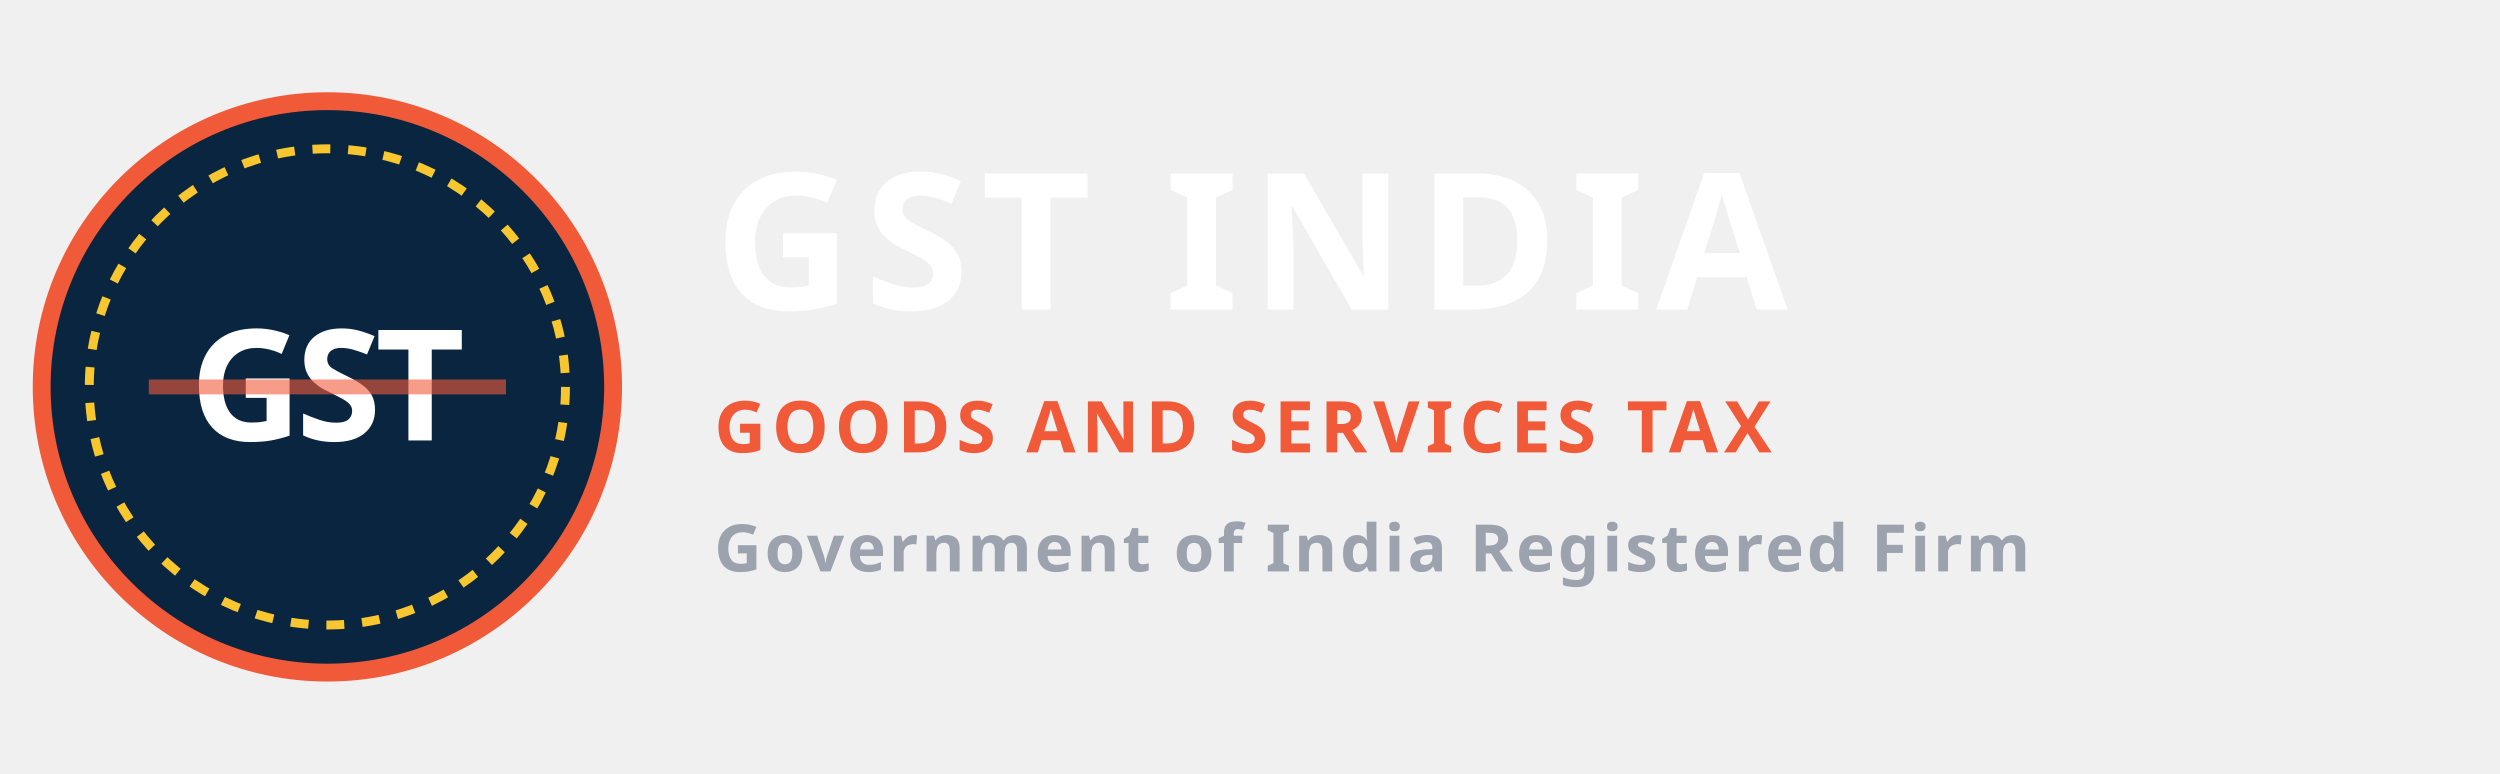
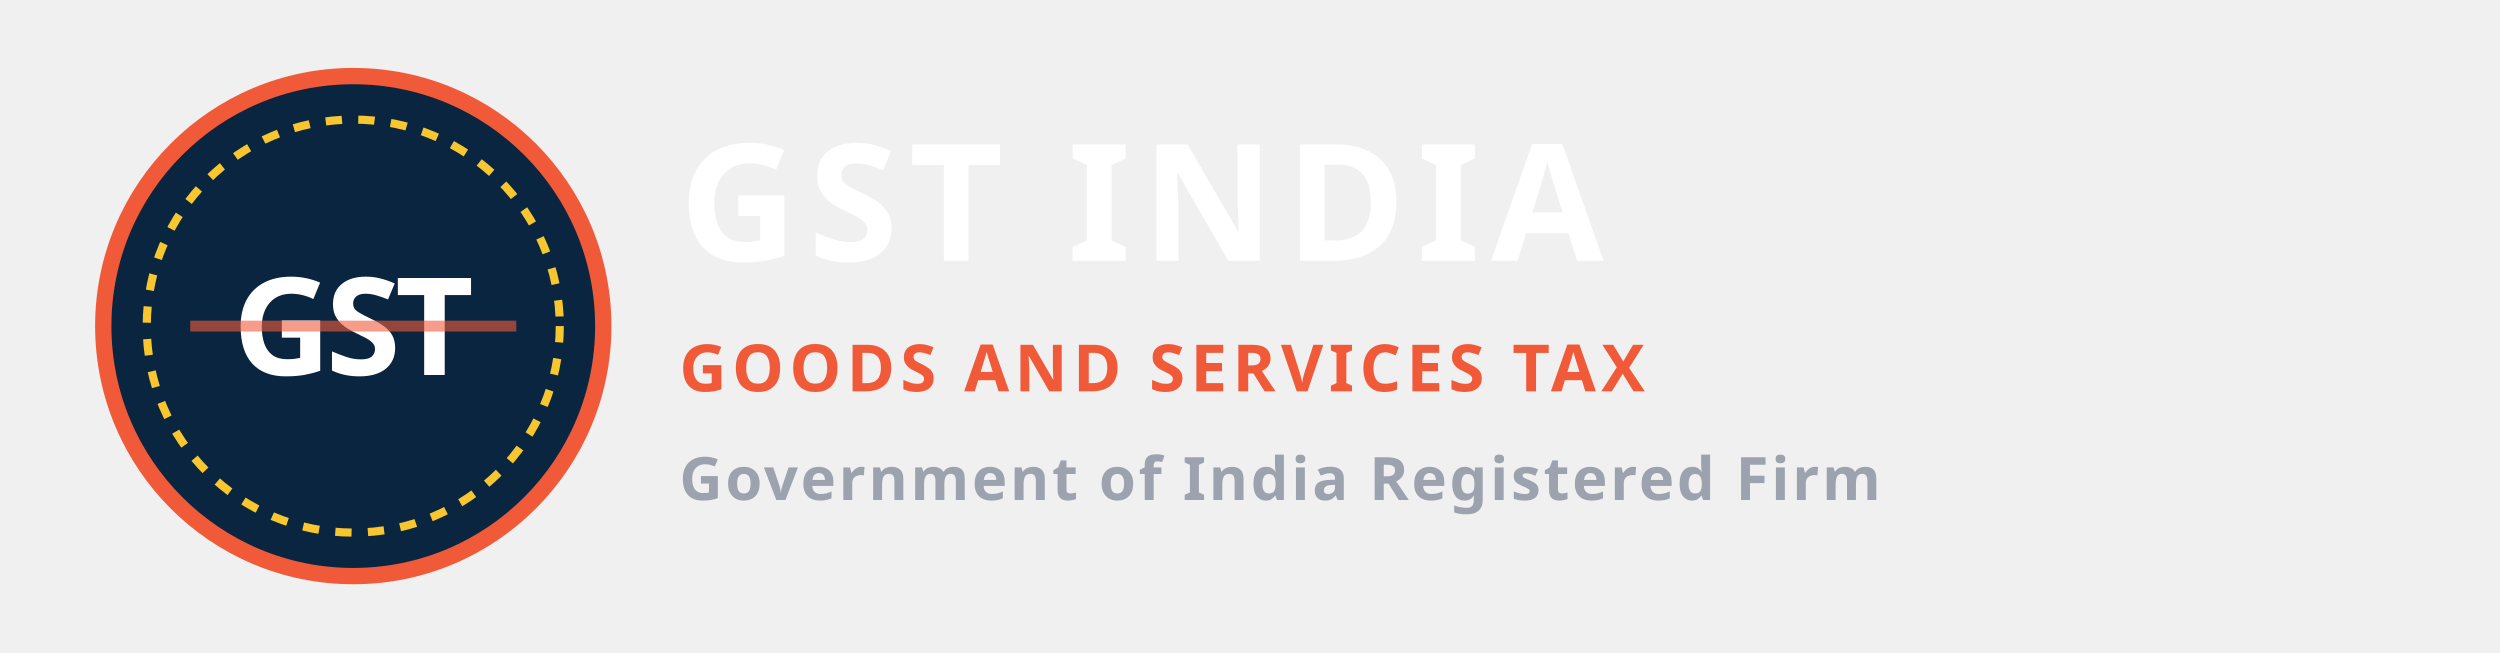
- <svg xmlns="http://www.w3.org/2000/svg" viewBox="0 0 420 130" fill="none">
-   <g>
-     <circle cx="55" cy="65" r="48" fill="#0A2540" stroke="#F15A38" stroke-width="3" />
-     <circle cx="55" cy="65" r="40" stroke="#F8C62E" stroke-width="1.5" stroke-dasharray="3 3" />
-     <text x="55" y="74" font-family="system-ui, sans-serif" font-size="26" font-weight="900" fill="#FFFFFF" text-anchor="middle" letter-spacing="-1">GST</text>
-     <path d="M25 65H85" stroke="#F15A38" stroke-width="2.5" opacity="0.6" />
+ <svg xmlns="http://www.w3.org/2000/svg" viewBox="0 0 460 120" fill="none">
+   <g transform="translate(10, 0)">
+     <circle cx="55" cy="60" r="46" fill="#0A2540" stroke="#F15A38" stroke-width="3" />
+     <circle cx="55" cy="60" r="38" stroke="#F8C62E" stroke-width="1.5" stroke-dasharray="3 3" />
+     <text x="55" y="69" font-family="system-ui, sans-serif" font-size="25" font-weight="900" fill="#FFFFFF" text-anchor="middle" letter-spacing="-1">GST</text>
+     <path d="M25 60H85" stroke="#F15A38" stroke-width="2" opacity="0.6" />
  </g>
-   <text x="120" y="52" font-family="system-ui, sans-serif" font-size="32" font-weight="900" fill="#FFFFFF" letter-spacing="2">GST INDIA</text>
-   <text x="120" y="76" font-family="system-ui, sans-serif" font-size="12" font-weight="800" fill="#F15A38" letter-spacing="1">GOODS AND SERVICES TAX</text>
-   <text x="120" y="96" font-family="system-ui, sans-serif" font-size="11" font-weight="700" fill="#9CA3AF" letter-spacing="0.5">Government of India Registered Firm</text>
+   <g transform="translate(125, 0)">
+     <text x="0" y="48" font-family="system-ui, sans-serif" font-size="30" font-weight="900" fill="#FFFFFF" letter-spacing="2">GST INDIA</text>
+     <text x="0" y="72" font-family="system-ui, sans-serif" font-size="12" font-weight="800" fill="#F15A38" letter-spacing="1">GOODS AND SERVICES TAX</text>
+     <text x="0" y="92" font-family="system-ui, sans-serif" font-size="11" font-weight="700" fill="#9CA3AF" letter-spacing="0.5">Government of India Registered Firm</text>
+   </g>
</svg>
